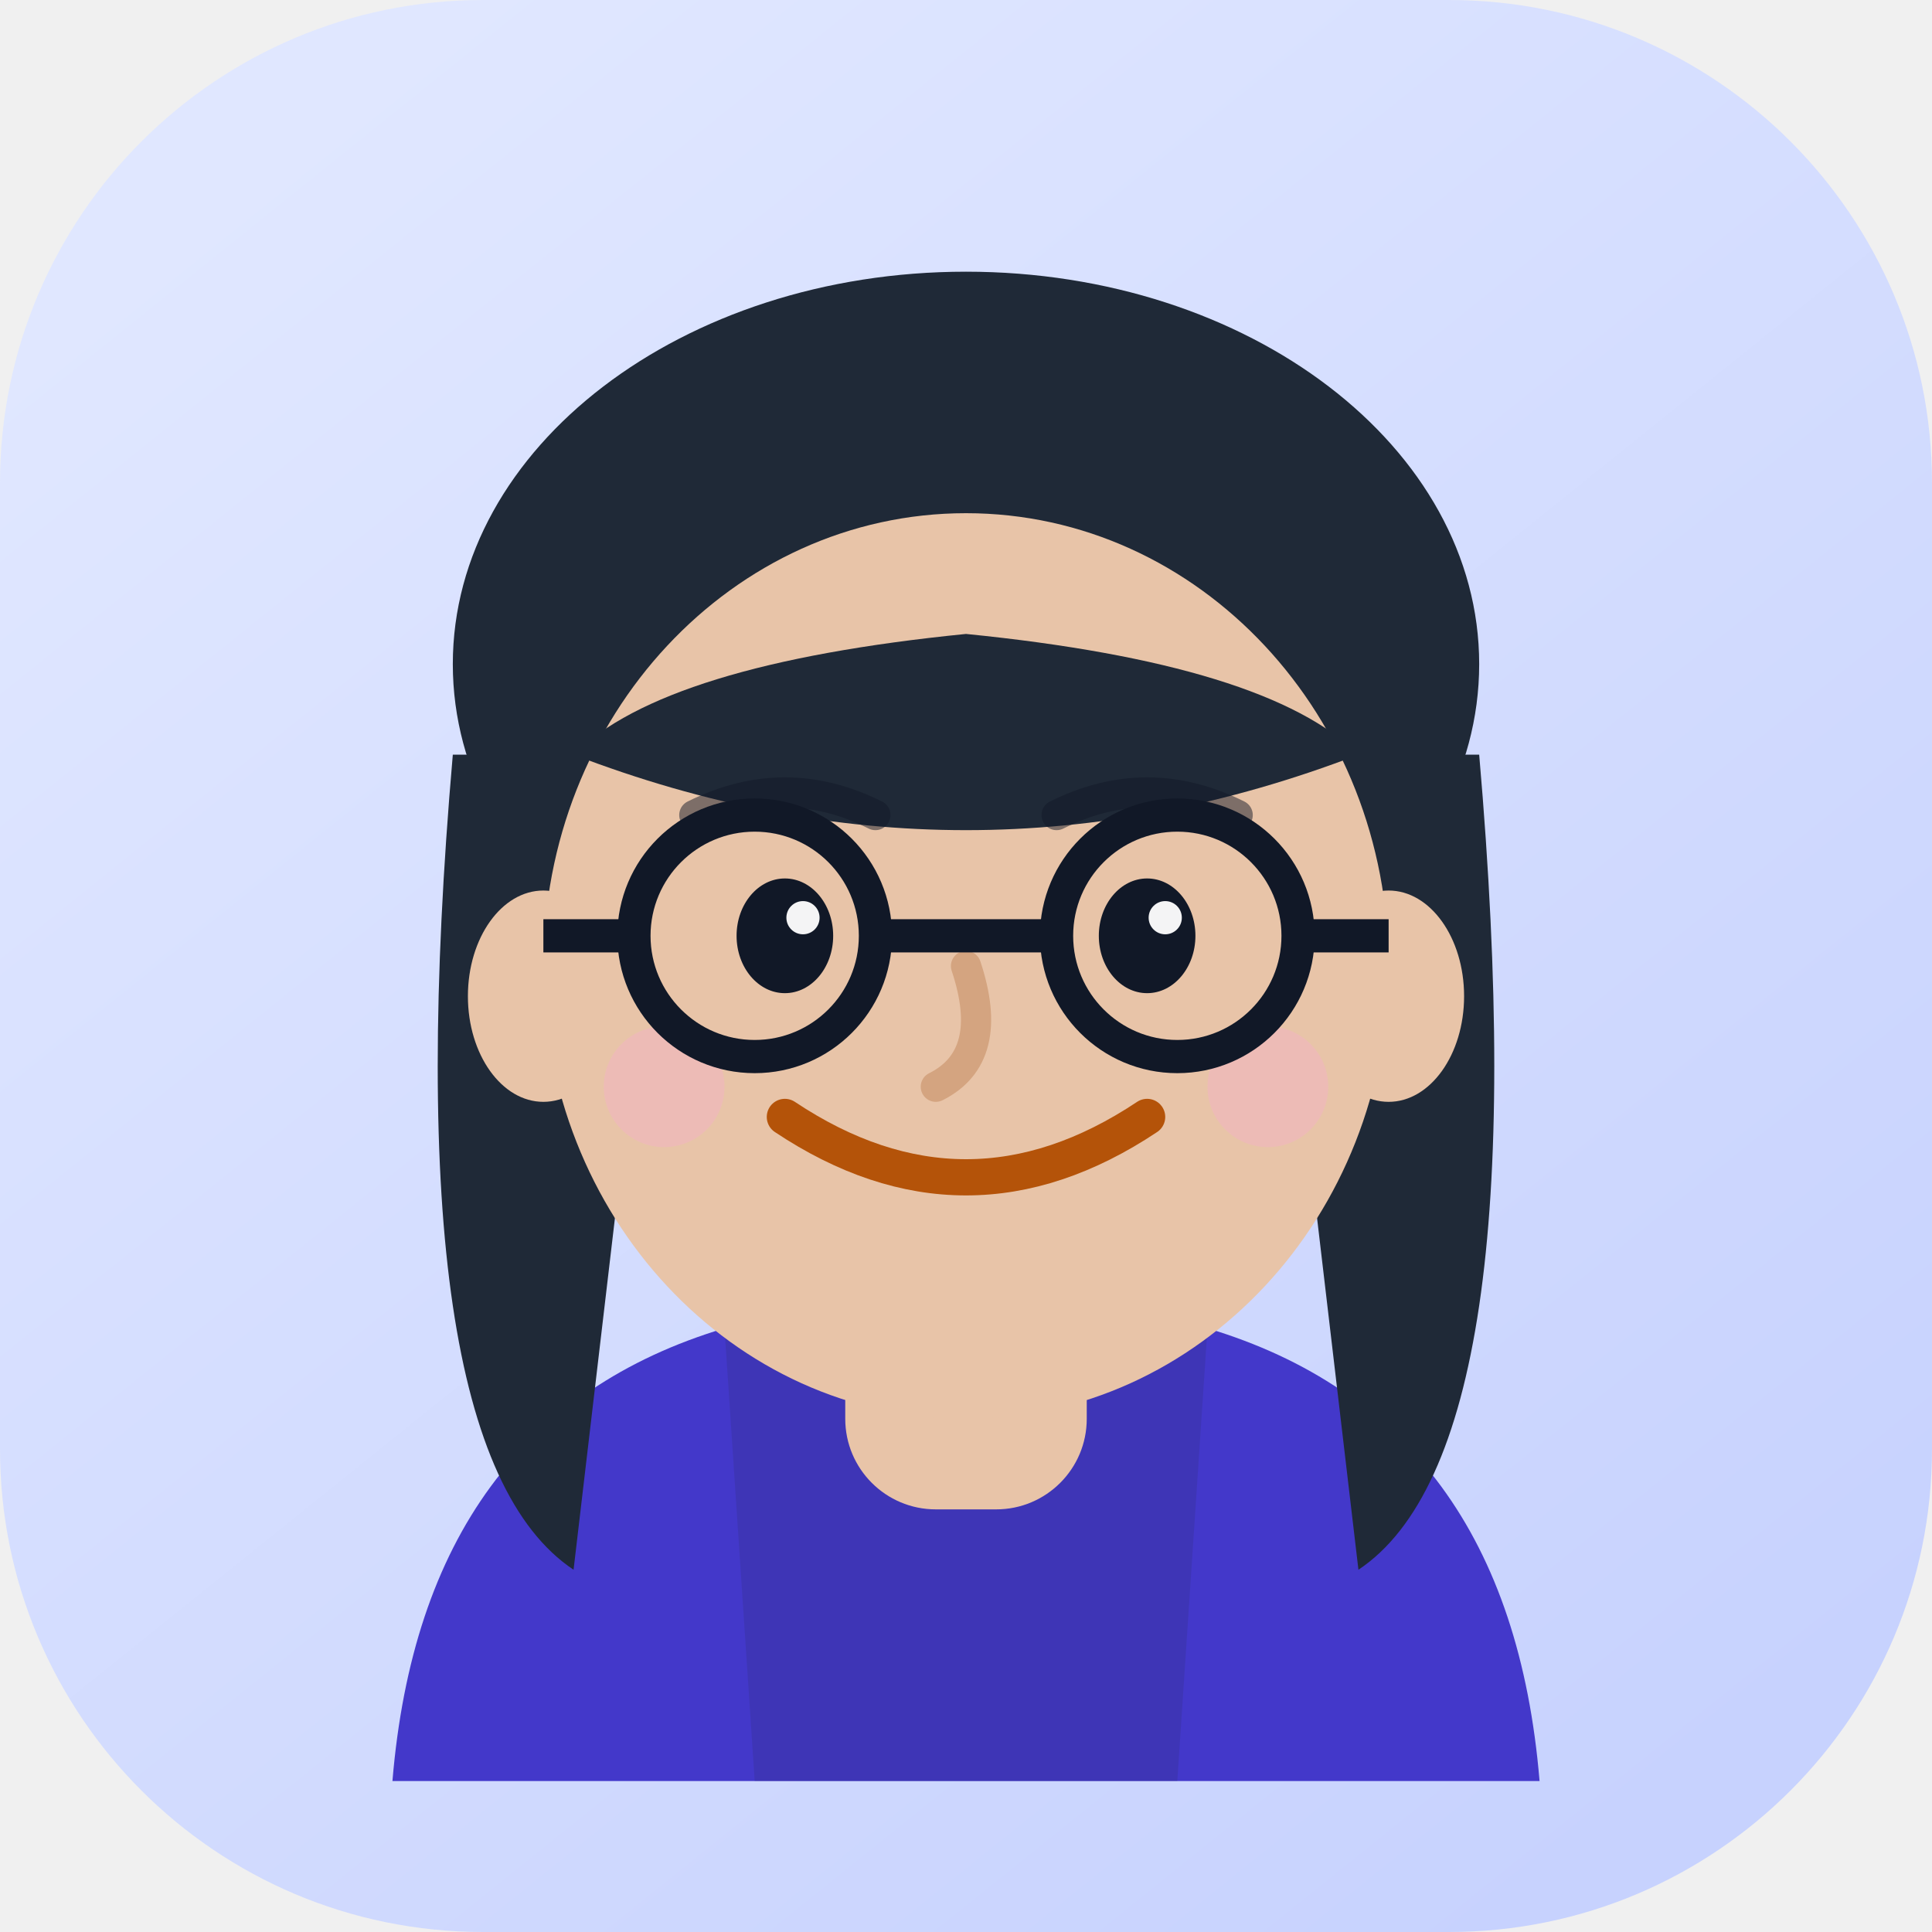
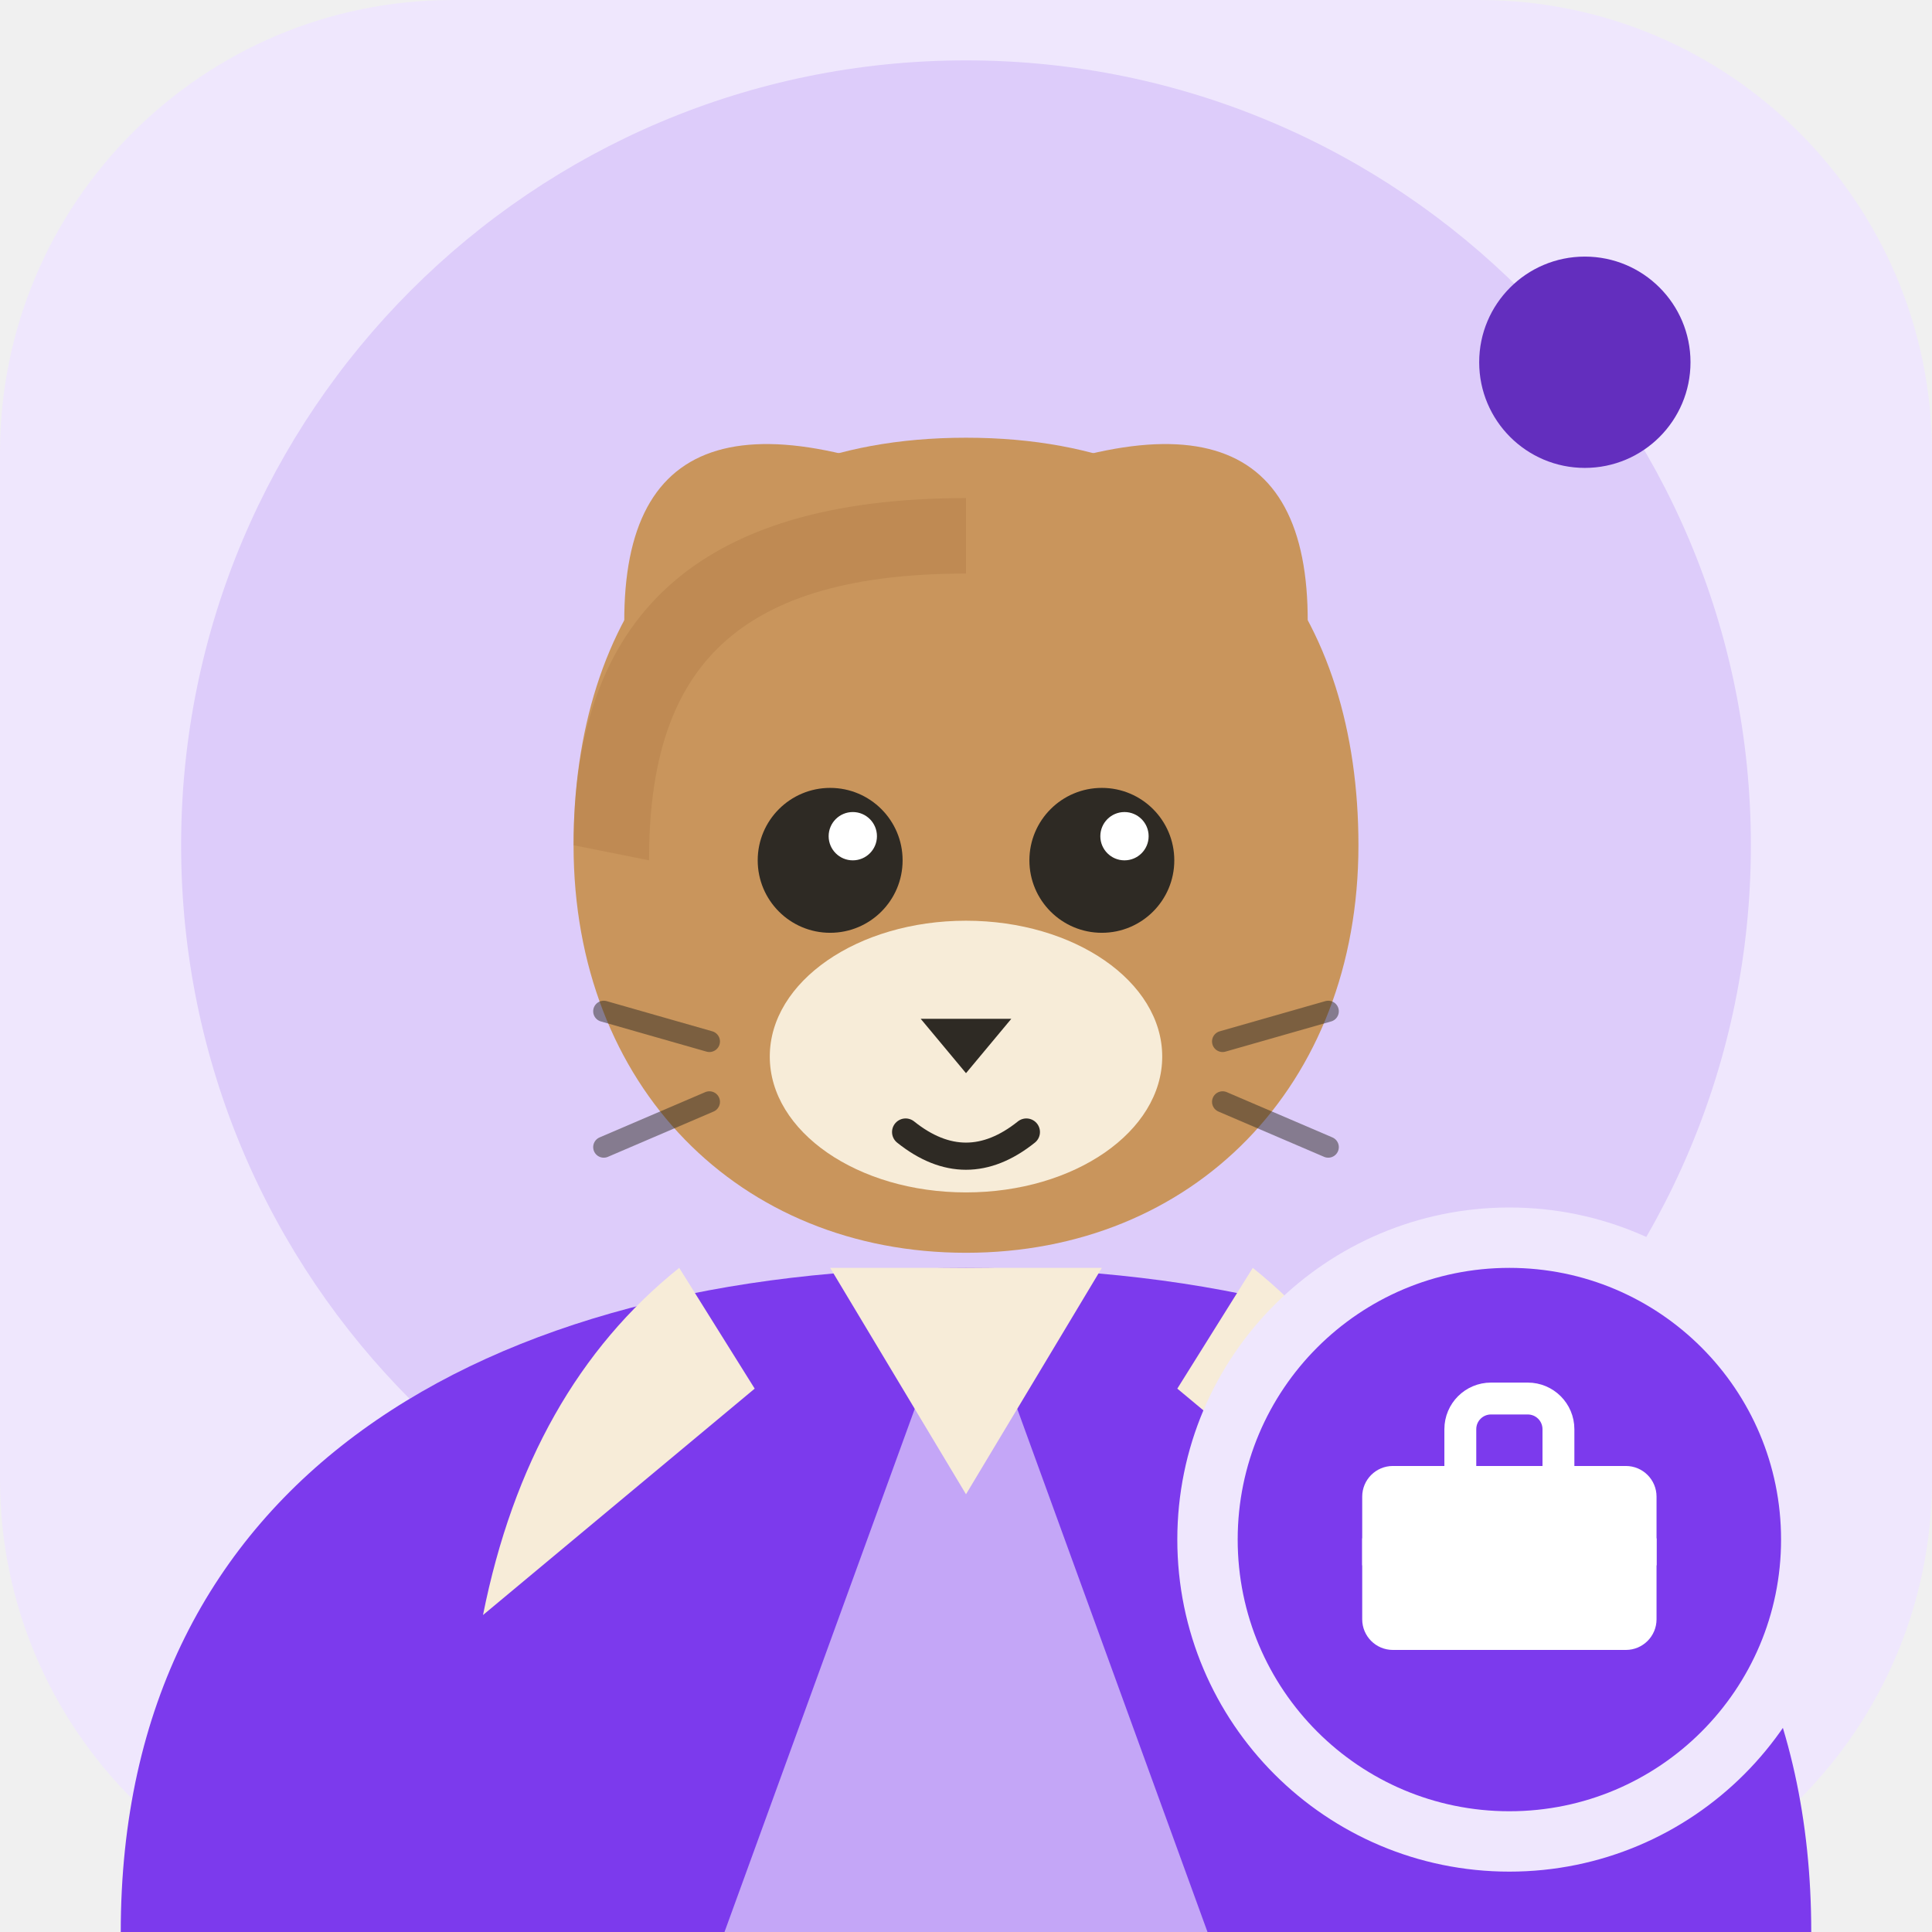
- <svg xmlns="http://www.w3.org/2000/svg" viewBox="0 0 128 128" role="img" aria-label="office-automation">
-   <defs>
-     <linearGradient id="bg-office-automation" x1="20" y1="8" x2="110" y2="120" gradientUnits="userSpaceOnUse">
-       <stop stop-color="#E0E7FF" />
-       <stop offset="1" stop-color="#C7D2FE" />
-     </linearGradient>
-   </defs>
-   <rect width="128" height="128" rx="32" fill="url(#bg-office-automation)" />
-   <path d="M26 118 Q28 94 48 88 Q64 84 80 88 Q100 94 102 118 Z" fill="#4338CA" />
-   <path d="M48 88 Q64 96 80 88 L78 118 H50 Z" fill="#312E81" opacity="0.28" />
-   <ellipse cx="64" cy="44" rx="34" ry="26" fill="#1F2937" />
-   <path d="M30 50 Q26 96 38 104 L42 70 Q64 78 86 70 L90 104 Q102 96 98 50 Z" fill="#1F2937" />
-   <rect x="56" y="86" width="16" height="14" rx="6" fill="#E8C4A8" />
-   <ellipse cx="64" cy="64" rx="28" ry="30" fill="#E8C4A8" />
-   <ellipse cx="36" cy="66" rx="5" ry="7" fill="#E8C4A8" />
-   <ellipse cx="92" cy="66" rx="5" ry="7" fill="#E8C4A8" />
-   <path d="M38 50 Q64 60 90 50 Q84 44 64 42 Q44 44 38 50Z" fill="#1F2937" />
-   <ellipse cx="52" cy="62" rx="3.2" ry="3.8" fill="#111827" />
-   <ellipse cx="76" cy="62" rx="3.2" ry="3.8" fill="#111827" />
-   <circle cx="53.2" cy="60.8" r="1.1" fill="#fff" opacity="0.95" />
-   <circle cx="77.2" cy="60.8" r="1.1" fill="#fff" opacity="0.95" />
-   <path d="M46 54 Q52 51 58 54" fill="none" stroke="#111827" stroke-width="2" stroke-linecap="round" opacity="0.5" />
-   <path d="M70 54 Q76 51 82 54" fill="none" stroke="#111827" stroke-width="2" stroke-linecap="round" opacity="0.5" />
-   <path d="M64 64 Q66 70 62 72" fill="none" stroke="#C08457" stroke-width="2" stroke-linecap="round" opacity="0.5" />
-   <path d="M52 74 Q64 82 76 74" fill="none" stroke="#B45309" stroke-width="2.4" stroke-linecap="round" />
-   <circle cx="44" cy="72" r="4" fill="#F9A8D4" opacity="0.32" />
-   <circle cx="84" cy="72" r="4" fill="#F9A8D4" opacity="0.32" />
-   <g stroke="#111827" stroke-width="2.2" fill="none">
-     <circle cx="50" cy="62" r="8" />
-     <circle cx="78" cy="62" r="8" />
-     <path d="M58 62 H70" />
-     <path d="M42 62 H36" />
-     <path d="M86 62 H92" />
+ <svg xmlns="http://www.w3.org/2000/svg" viewBox="0 0 128 128" width="128" height="128">
+   <rect width="128" height="128" rx="30" fill="#EFE7FD" />
+   <circle cx="64" cy="56" r="52" fill="#DDCCFA" />
+   <path d="M8 128 c0 -30 24 -44 56 -44 s56 14 56 44 Z" fill="#7c3aed" />
+   <path d="M64 84 l-16 44 h32 Z" fill="#C4A6F7" />
+   <path d="M64 84 l-9 0 l9 15 l9 -15 Z" fill="#F7ECD8" />
+   <path d="M45 84 q-10 8 -13 23 l18 -15 Z" fill="#F7ECD8" />
+   <path d="M83 84 q10 8 13 23 l-18 -15 Z" fill="#F7ECD8" />
+   <path d="M42 48 Q38 24 59 31 Q52 42 51 52 Z" fill="#C9955C" />
+   <path d="M86 48 Q90 24 69 31 Q76 42 77 52 Z" fill="#C9955C" />
+   <path d="M47 45 Q44 31 56 34 Q51 42 51 48 Z" fill="#F7ECD8" />
+   <path d="M81 45 Q84 31 72 34 Q77 42 77 48 Z" fill="#F7ECD8" />
+   <path d="M64 29 c-18 0 -26 12 -26 27 0 16 11 27 26 27 s26 -11 26 -27 c0 -15 -8 -27 -26 -27 Z" fill="#C9955C" />
+   <path d="M38 56 c0 -15 8 -23 26 -23 v5 c-16 0 -21 7 -21 19 Z" fill="#AE7B46" opacity=".4" />
+   <ellipse cx="64" cy="70" rx="13" ry="9" fill="#F7ECD8" />
+   <path d="M47 69 l-7 -2 M47 73 l-7 3 M81 69 l7 -2 M81 73 l7 3" stroke="#2E2A24" stroke-width="1.4" stroke-linecap="round" opacity=".5" />
+   <circle cx="55" cy="57" r="4.8" fill="#2E2A24" />
+   <circle cx="73" cy="57" r="4.8" fill="#2E2A24" />
+   <circle cx="56.5" cy="55.4" r="1.6" fill="#FFFFFF" />
+   <circle cx="74.5" cy="55.4" r="1.6" fill="#FFFFFF" />
+   <path d="M61 67.5 h6 l-3 3.6 Z" fill="#2E2A24" />
+   <path d="M60 75 q4 3.2 8 0" stroke="#2E2A24" stroke-width="1.8" fill="none" stroke-linecap="round" />
+   <circle cx="100" cy="102" r="20" fill="#7c3aed" />
+   <circle cx="100" cy="102" r="20" fill="none" stroke="#EFE7FD" stroke-width="4" />
+   <g transform="translate(87,89) scale(0.8125)">
+     <rect x="4" y="10" width="24" height="15" rx="2.5" fill="#FFFFFF" />
+     <path d="M12 10 v-3 a2.5 2.5 0 0 1 2.5 -2.5 h3 a2.5 2.5 0 0 1 2.5 2.5 v3" stroke="#FFFFFF" stroke-width="2.6" fill="none" stroke-linecap="round" stroke-linejoin="round" />
+     <path d="M4 17 h24" stroke="#FFFFFF" stroke-width="2.2" />
  </g>
+   <circle cx="105" cy="24" r="7" fill="#632EBE" />
</svg>
